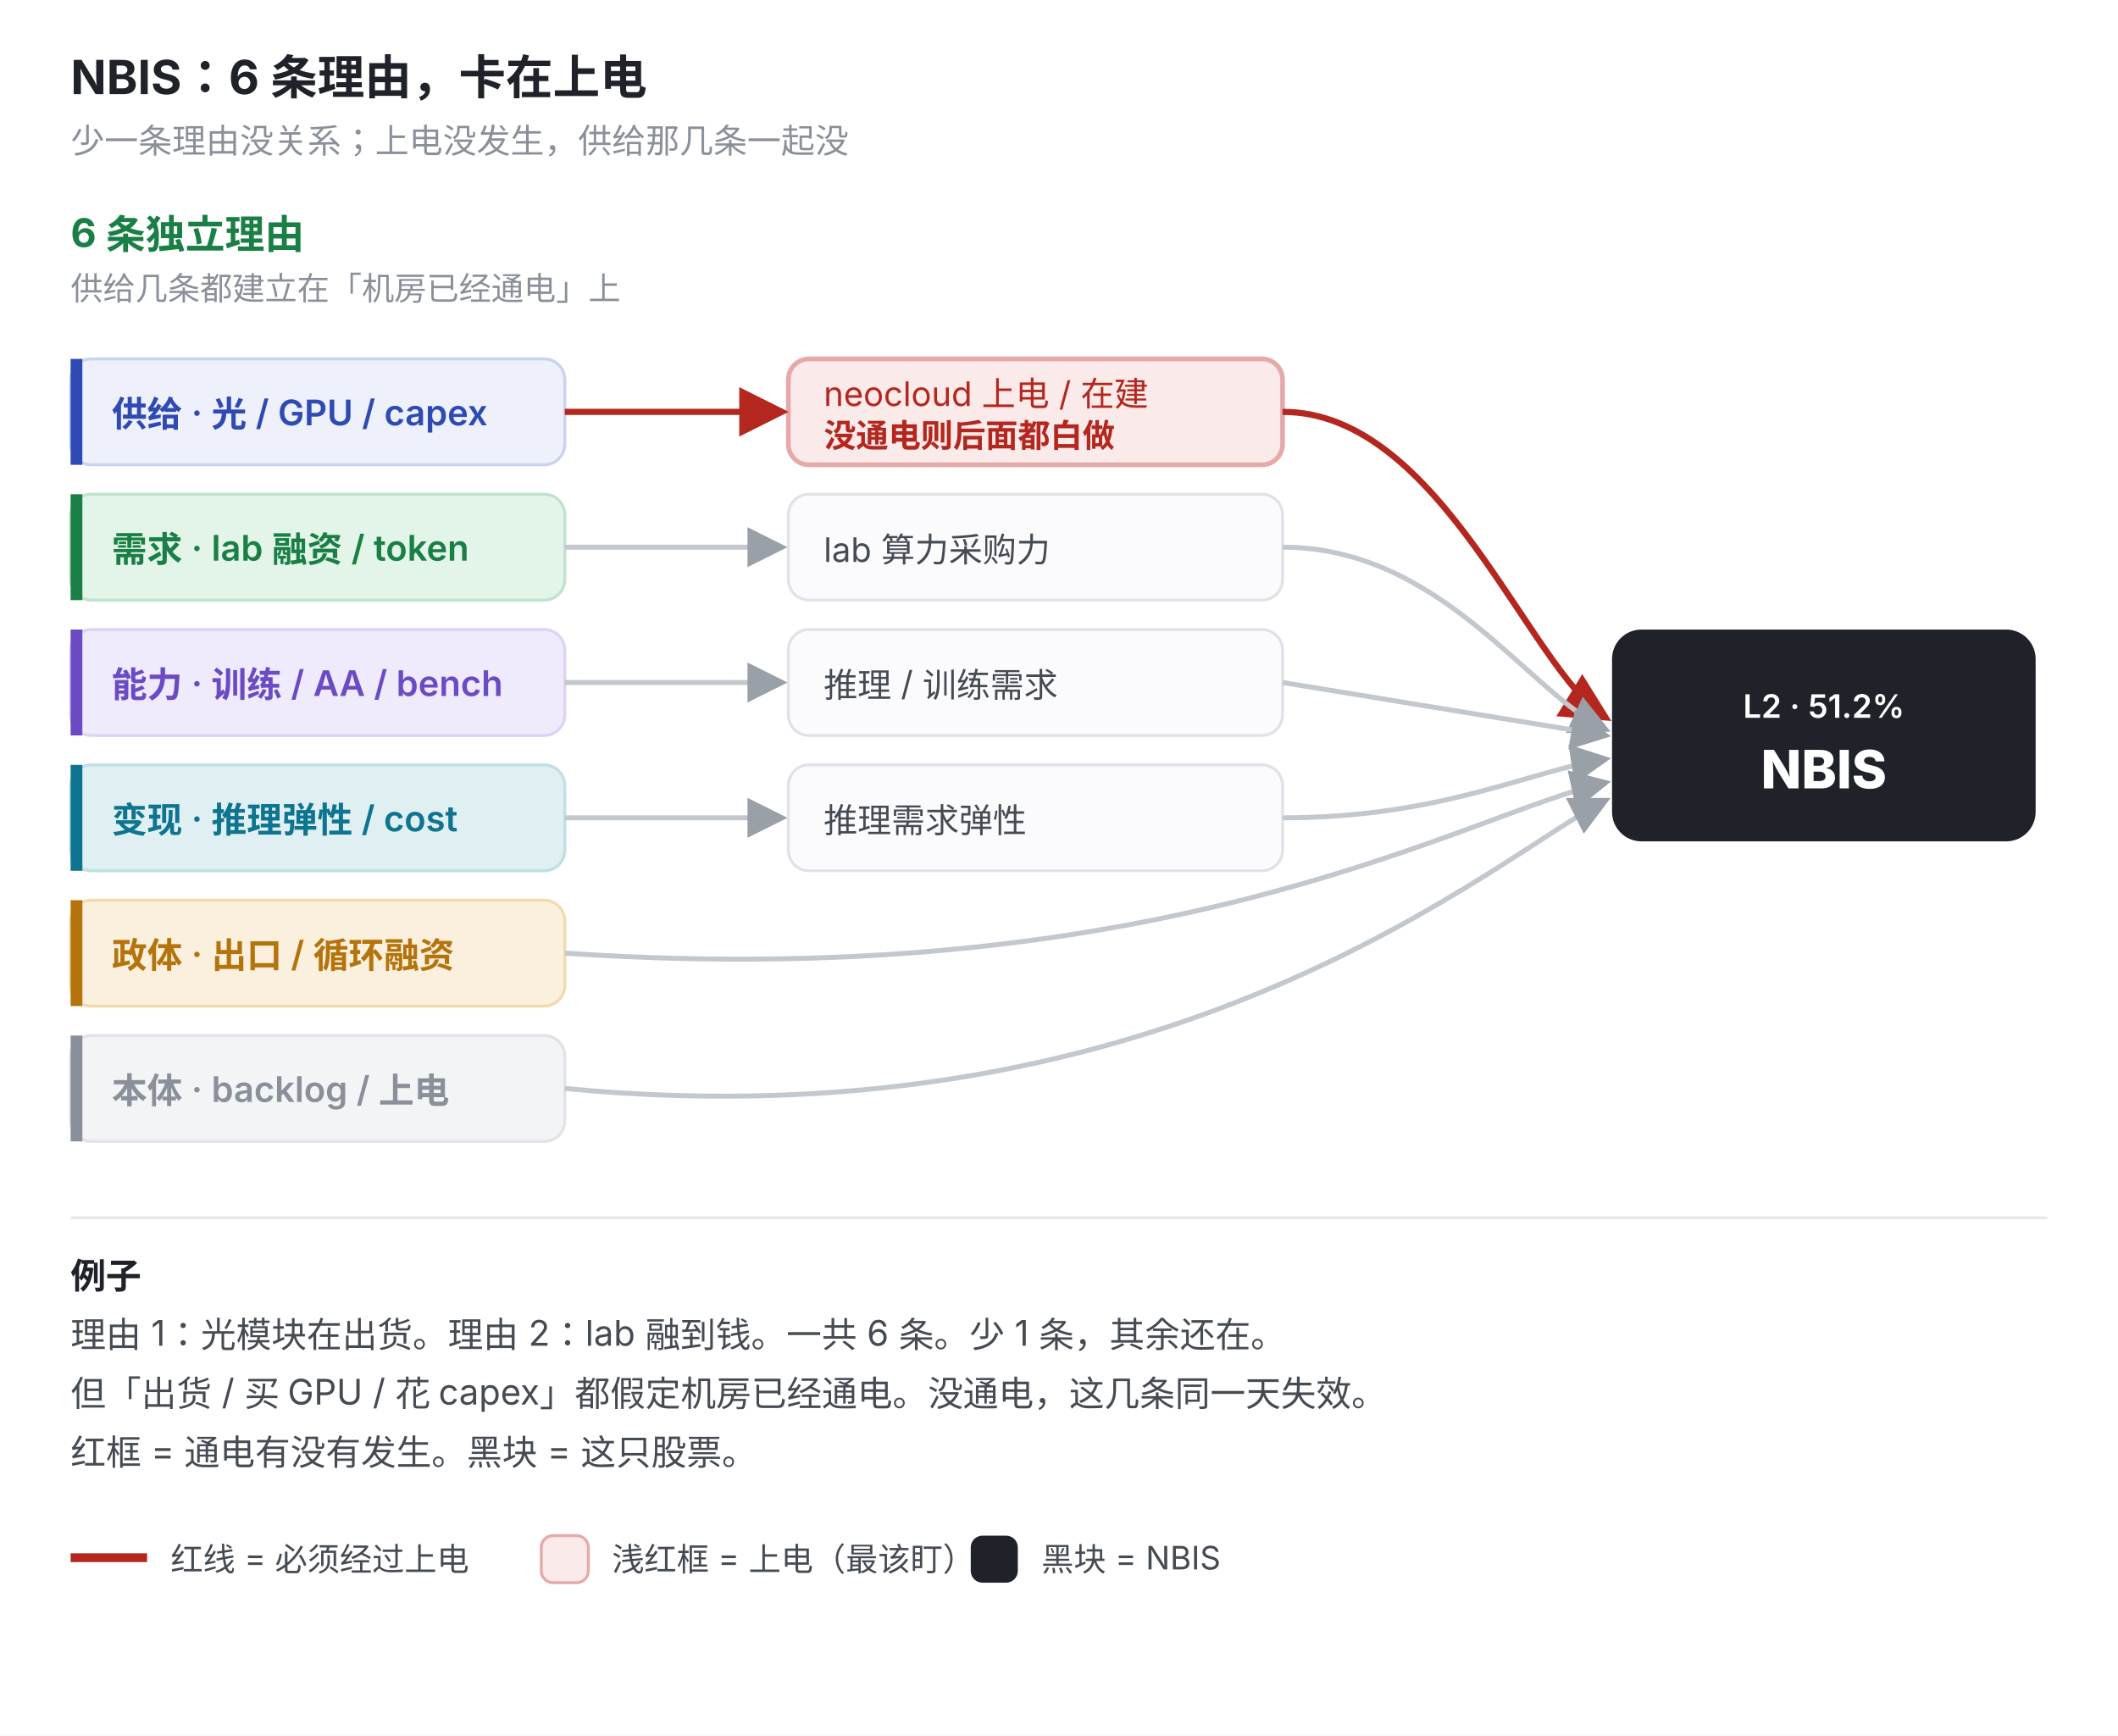
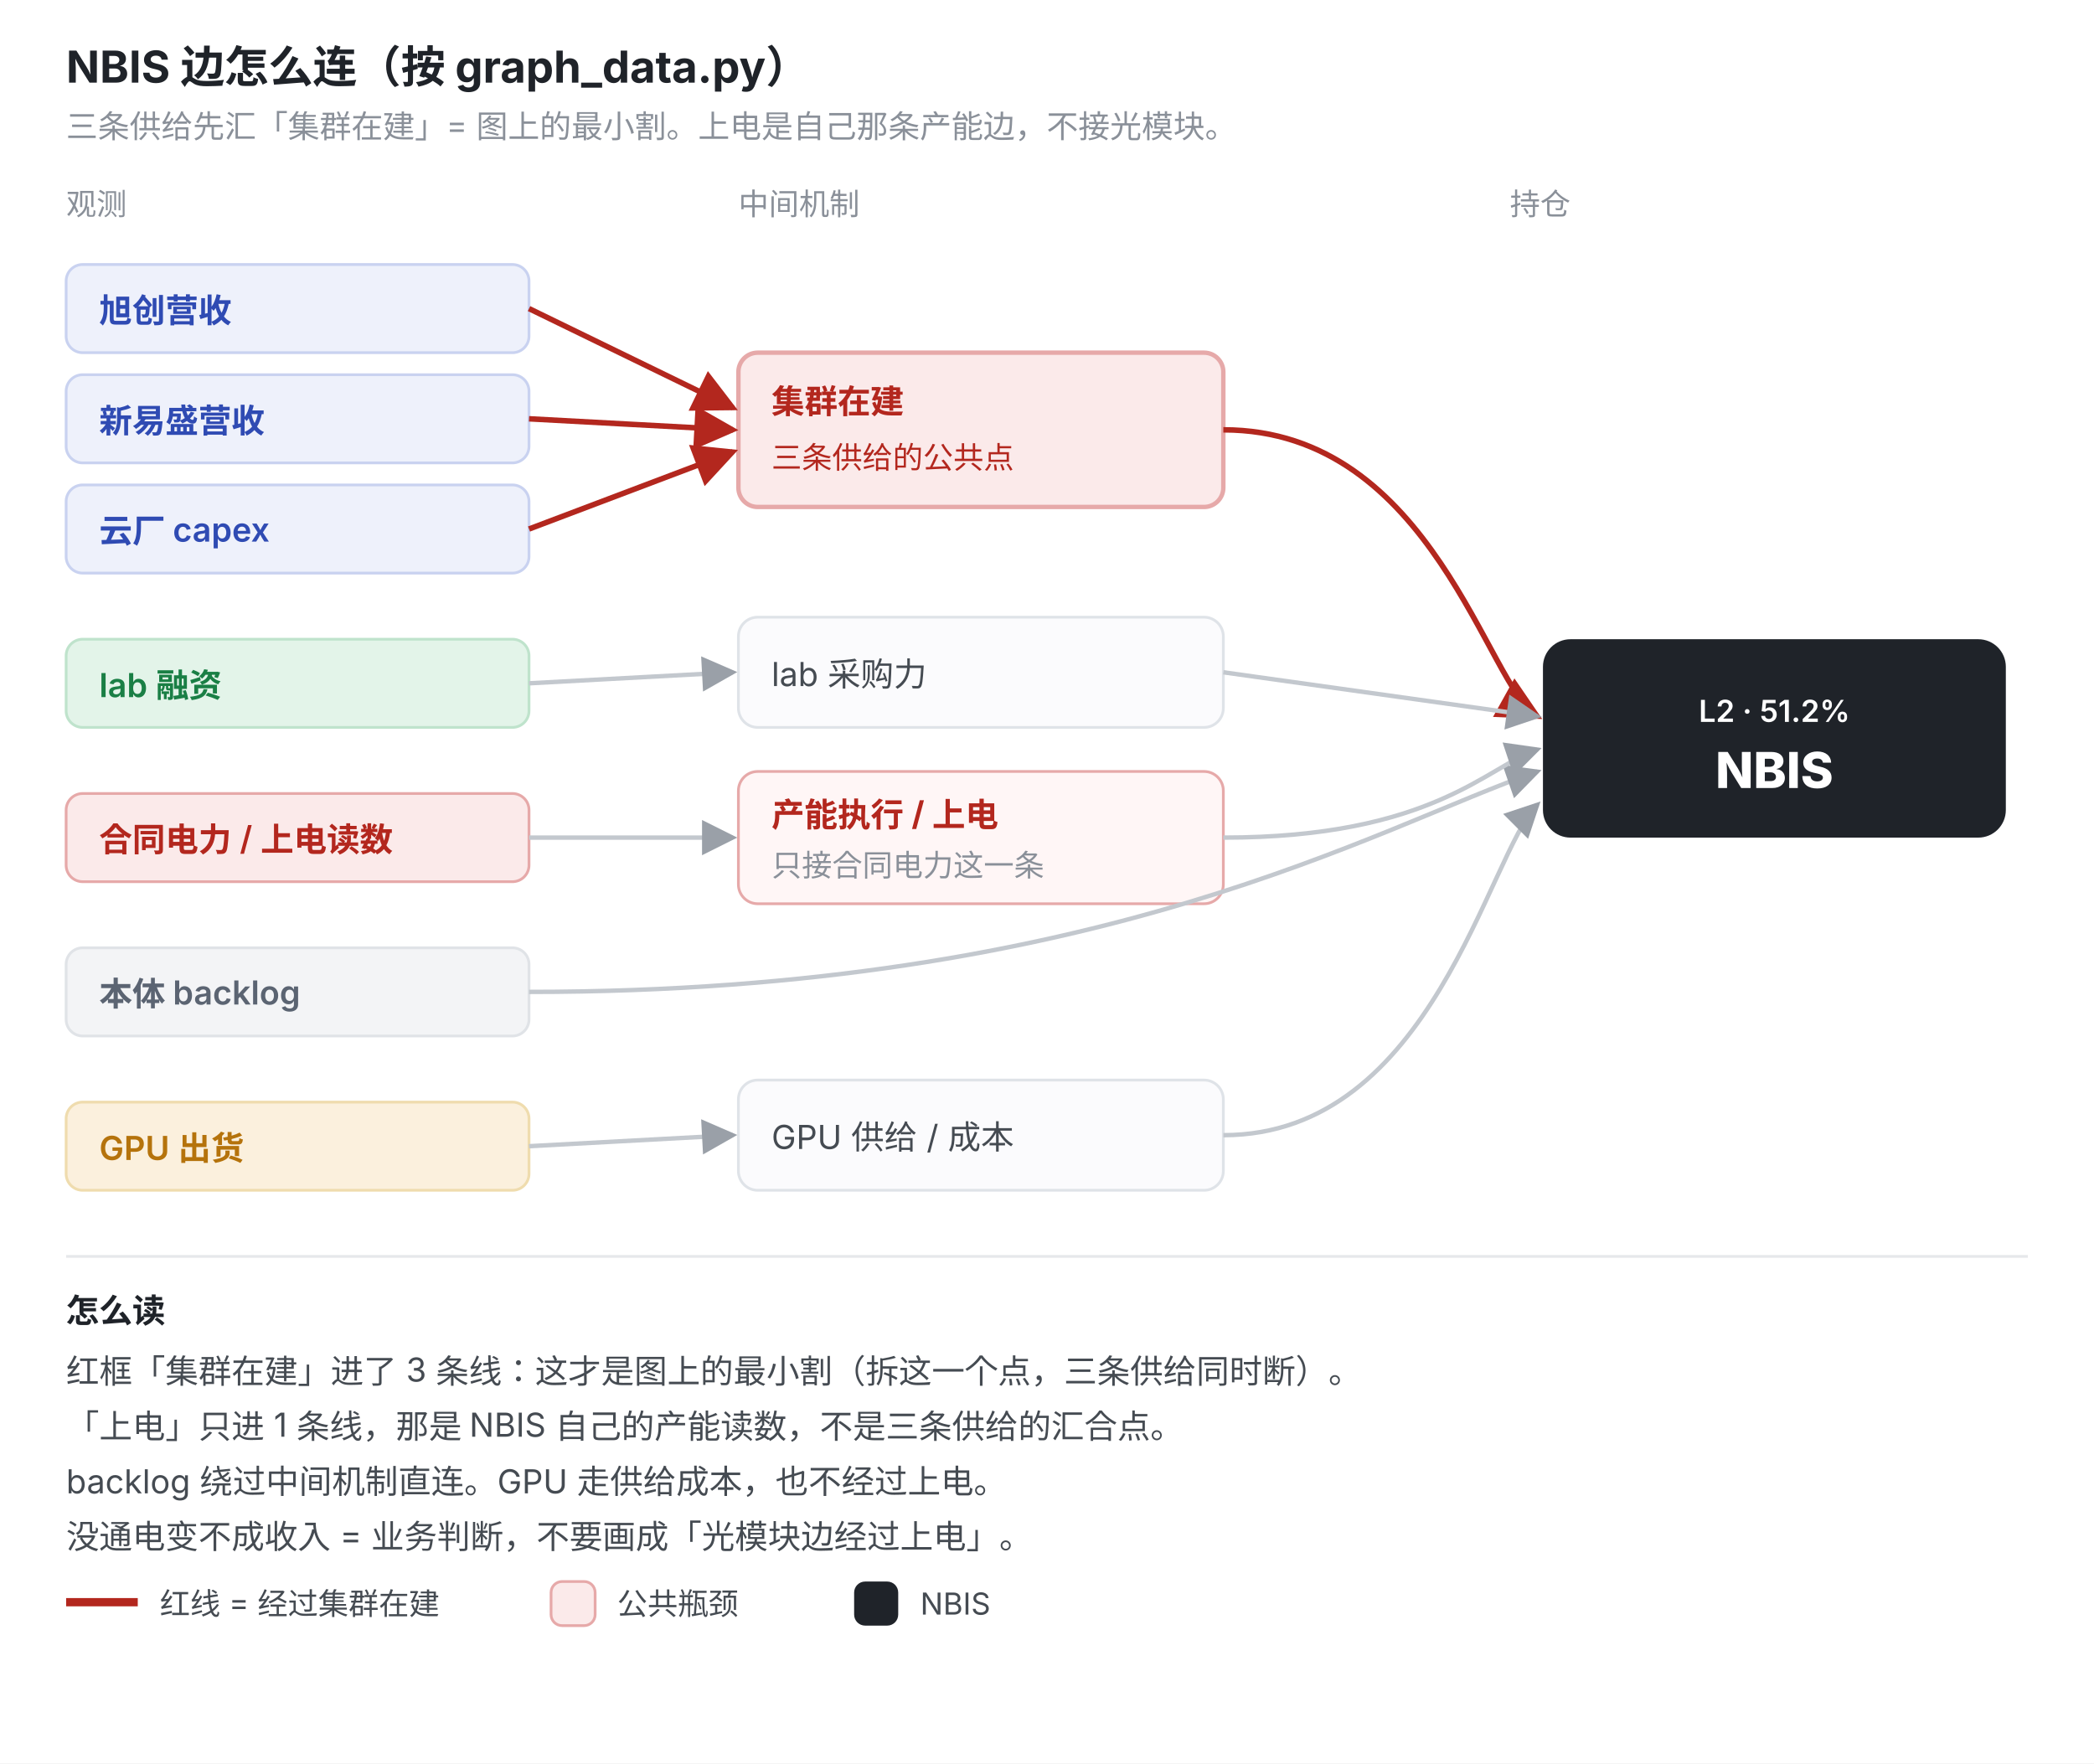
- <svg xmlns="http://www.w3.org/2000/svg" viewBox="0 0 720 590" font-family="-apple-system,BlinkMacSystemFont,'PingFang SC','Microsoft YaHei',sans-serif">
-   <defs>
-     <marker id="ah" markerWidth="8" markerHeight="8" refX="7" refY="4" orient="auto">
-       <path d="M0,0 L8,4 L0,8 z" fill="#9aa0a8" />
-     </marker>
-     <marker id="ahr" markerWidth="8" markerHeight="8" refX="7" refY="4" orient="auto">
-       <path d="M0,0 L8,4 L0,8 z" fill="#b3271e" />
-     </marker>
-   </defs>
-   <rect x="0" y="0" width="720" height="590" fill="#ffffff" />
-   <text x="24" y="32" fill="#1f2329" font-size="16" font-weight="700">NBIS：6 条理由，卡在上电</text>
-   <text x="24" y="52" fill="#8a9099" font-size="11.5">少一条理由没关系；上电没发生，供给那几条一起没</text>
-   <text x="24" y="84" fill="#1a7f45" font-size="13.5" font-weight="700">6 条独立理由</text>
-   <text x="24" y="102" fill="#8a9099" font-size="11">供给几条都建立在「机房已经通电」上</text>
-   <g>
-     <rect x="24" y="122" width="168" height="36" rx="7" fill="#eef1fb" stroke="#c9d2f0" />
-     <rect x="24" y="122" width="4" height="36" fill="#2f4bb3" />
-     <text x="38" y="145" fill="#2f4bb3" font-size="12" font-weight="600">供给 · 光 / GPU / capex</text>
-     <rect x="24" y="168" width="168" height="36" rx="7" fill="#e3f4e9" stroke="#bfe3cc" />
-     <rect x="24" y="168" width="4" height="36" fill="#1a7f45" />
-     <text x="38" y="191" fill="#1a7f45" font-size="12" font-weight="600">需求 · lab 融资 / token</text>
-     <rect x="24" y="214" width="168" height="36" rx="7" fill="#efeafc" stroke="#ddd3f3" />
-     <rect x="24" y="214" width="4" height="36" fill="#6b4bc4" />
-     <text x="38" y="237" fill="#6b4bc4" font-size="12" font-weight="600">能力 · 训练 / AA / bench</text>
-     <rect x="24" y="260" width="168" height="36" rx="7" fill="#e0f0f2" stroke="#bfe0e4" />
-     <rect x="24" y="260" width="4" height="36" fill="#0e7490" />
-     <text x="38" y="283" fill="#0e7490" font-size="12" font-weight="600">变现 · 推理弹性 / cost</text>
-     <rect x="24" y="306" width="168" height="36" rx="7" fill="#fbf0dd" stroke="#efdcae" />
-     <rect x="24" y="306" width="4" height="36" fill="#b5730c" />
-     <text x="38" y="329" fill="#b5730c" font-size="12" font-weight="600">政体 · 出口 / 循环融资</text>
-     <rect x="24" y="352" width="168" height="36" rx="7" fill="#f3f4f6" stroke="#e0e3e7" />
-     <rect x="24" y="352" width="4" height="36" fill="#8a9099" />
-     <text x="38" y="375" fill="#8a9099" font-size="12" font-weight="600">本体 · backlog / 上电</text>
-   </g>
-   <g>
-     <rect x="268" y="122" width="168" height="36" rx="7" fill="#fbeaea" stroke="#e6a9a9" stroke-width="1.6" />
-     <text x="280" y="138" fill="#b3271e" font-size="11.5">neocloud 上电 / 在建</text>
-     <text x="280" y="152" fill="#b3271e" font-size="11" font-weight="700">没通电则后面都白做</text>
-     <rect x="268" y="168" width="168" height="36" rx="7" fill="#fbfbfd" stroke="#dfe3e8" />
-     <text x="280" y="191" fill="#454b52" font-size="11.5">lab 算力采购力</text>
-     <rect x="268" y="214" width="168" height="36" rx="7" fill="#fbfbfd" stroke="#dfe3e8" />
-     <text x="280" y="237" fill="#454b52" font-size="11.5">推理 / 训练需求</text>
-     <rect x="268" y="260" width="168" height="36" rx="7" fill="#fbfbfd" stroke="#dfe3e8" />
-     <text x="280" y="283" fill="#454b52" font-size="11.5">推理需求弹性</text>
-   </g>
+ <svg xmlns="http://www.w3.org/2000/svg" viewBox="0 0 760 640" font-family="-apple-system,BlinkMacSystemFont,'PingFang SC','Microsoft YaHei',sans-serif">
  <defs>
    <marker id="ah2" markerWidth="8" markerHeight="8" refX="7" refY="4" orient="auto">
      <path d="M0,0 L8,4 L0,8 z" fill="#9aa0a8" />
    </marker>
    <marker id="ahr2" markerWidth="8" markerHeight="8" refX="7" refY="4" orient="auto">
      <path d="M0,0 L8,4 L0,8 z" fill="#b3271e" />
    </marker>
  </defs>
-   <line x1="192" y1="140" x2="266" y2="140" stroke="#b3271e" stroke-width="2.1" marker-end="url(#ahr2)" />
-   <line x1="192" y1="186" x2="266" y2="186" stroke="#c3c8ce" stroke-width="1.7" marker-end="url(#ah2)" />
-   <line x1="192" y1="232" x2="266" y2="232" stroke="#c3c8ce" stroke-width="1.7" marker-end="url(#ah2)" />
-   <line x1="192" y1="278" x2="266" y2="278" stroke="#c3c8ce" stroke-width="1.7" marker-end="url(#ah2)" />
-   <rect x="548" y="214" width="144" height="72" rx="10" fill="#1f2329" />
-   <text x="620" y="244" text-anchor="middle" fill="#ffffff" font-size="11" font-weight="600">L2 · 51.2%</text>
-   <text x="620" y="268" text-anchor="middle" fill="#ffffff" font-size="18" font-weight="800">NBIS</text>
-   <path d="M436,140 C490,140 520,228 546,244" fill="none" stroke="#b3271e" stroke-width="2.1" marker-end="url(#ahr2)" />
-   <path d="M436,186 C490,186 520,236 546,248" fill="none" stroke="#c3c8ce" stroke-width="1.7" marker-end="url(#ah2)" />
-   <line x1="436" y1="232" x2="546" y2="250" stroke="#c3c8ce" stroke-width="1.7" marker-end="url(#ah2)" />
-   <path d="M436,278 C490,278 520,262 546,258" fill="none" stroke="#c3c8ce" stroke-width="1.7" marker-end="url(#ah2)" />
-   <path d="M192,324 C400,338 500,276 546,266" fill="none" stroke="#c3c8ce" stroke-width="1.7" marker-end="url(#ah2)" />
-   <path d="M192,370 C400,390 510,290 546,272" fill="none" stroke="#c3c8ce" stroke-width="1.7" marker-end="url(#ah2)" />
-   <line x1="24" y1="414" x2="696" y2="414" stroke="#e6e8eb" />
-   <text x="24" y="438" fill="#1f2329" font-size="12" font-weight="700">例子</text>
-   <text x="24" y="458" fill="#454b52" font-size="12">理由 1：光模块在出货。理由 2：lab 融到钱。一共 6 条。少 1 条，其余还在。</text>
-   <text x="24" y="478" fill="#454b52" font-size="12">但「出货 / 买 GPU / 花 capex」都假定机房已经通电。没通电，这几条同一天失效。</text>
-   <text x="24" y="498" fill="#454b52" font-size="12">红框 = 通电有没有发生。黑块 = 这只股票。</text>
-   <rect x="24" y="528" width="26" height="3" fill="#b3271e" />
-   <text x="58" y="534" fill="#454b52" font-size="11">红线 = 必须经过上电</text>
-   <rect x="184" y="522" width="16" height="16" rx="4" fill="#fbeaea" stroke="#e6a9a9" />
-   <text x="208" y="534" fill="#454b52" font-size="11">浅红框 = 上电（最该盯）</text>
-   <rect x="330" y="522" width="16" height="16" rx="4" fill="#1f2329" />
-   <text x="354" y="534" fill="#454b52" font-size="11">黑块 = NBIS</text>
+   <rect x="0" y="0" width="760" height="640" fill="#ffffff" />
+   <text x="24" y="30" fill="#1f2329" font-size="16" font-weight="700">NBIS 边怎么连（按 graph_data.py）</text>
+   <text x="24" y="50" fill="#8a9099" font-size="11.5">三条供给先汇「集群在建」= 图上的最小割。上电是自己那条产能边，不接光模块。</text>
+   <text x="24" y="78" fill="#8a9099" font-size="11">观测</text>
+   <text x="268" y="78" fill="#8a9099" font-size="11">中间机制</text>
+   <text x="548" y="78" fill="#8a9099" font-size="11">持仓</text>
+   <rect x="24" y="96" width="168" height="32" rx="6" fill="#eef1fb" stroke="#c9d2f0" />
+   <text x="36" y="117" fill="#2f4bb3" font-size="12" font-weight="600">旭创营收</text>
+   <rect x="24" y="136" width="168" height="32" rx="6" fill="#eef1fb" stroke="#c9d2f0" />
+   <text x="36" y="157" fill="#2f4bb3" font-size="12" font-weight="600">新易盛营收</text>
+   <rect x="24" y="176" width="168" height="32" rx="6" fill="#eef1fb" stroke="#c9d2f0" />
+   <text x="36" y="197" fill="#2f4bb3" font-size="12" font-weight="600">云厂 capex</text>
+   <rect x="24" y="232" width="168" height="32" rx="6" fill="#e3f4e9" stroke="#bfe3cc" />
+   <text x="36" y="253" fill="#1a7f45" font-size="12" font-weight="600">lab 融资</text>
+   <rect x="24" y="288" width="168" height="32" rx="6" fill="#fbeaea" stroke="#e6a9a9" />
+   <text x="36" y="309" fill="#b3271e" font-size="12" font-weight="600">合同电力 / 上电读数</text>
+   <rect x="24" y="344" width="168" height="32" rx="6" fill="#f3f4f6" stroke="#e0e3e7" />
+   <text x="36" y="365" fill="#5b6472" font-size="12" font-weight="600">本体 backlog</text>
+   <rect x="24" y="400" width="168" height="32" rx="6" fill="#fbf0dd" stroke="#efdcae" />
+   <text x="36" y="421" fill="#b5730c" font-size="12" font-weight="600">GPU 出货</text>
+   <rect x="268" y="128" width="176" height="56" rx="7" fill="#fbeaea" stroke="#e6a9a9" stroke-width="1.6" />
+   <text x="280" y="150" fill="#b3271e" font-size="12" font-weight="700">集群在建</text>
+   <text x="280" y="170" fill="#b3271e" font-size="11">三条供给的公共点</text>
+   <rect x="268" y="224" width="176" height="40" rx="7" fill="#fbfbfd" stroke="#dfe3e8" />
+   <text x="280" y="249" fill="#454b52" font-size="12">lab 采购力</text>
+   <rect x="268" y="280" width="176" height="48" rx="7" fill="#fff6f6" stroke="#e6a9a9" />
+   <text x="280" y="300" fill="#b3271e" font-size="12" font-weight="700">产能执行 / 上电</text>
+   <text x="280" y="318" fill="#8a9099" font-size="11">只接合同电力这一条</text>
+   <rect x="268" y="392" width="176" height="40" rx="7" fill="#fbfbfd" stroke="#dfe3e8" />
+   <text x="280" y="417" fill="#454b52" font-size="12">GPU 供给 / 成本</text>
+   <rect x="560" y="232" width="168" height="72" rx="10" fill="#1f2329" />
+   <text x="644" y="262" text-anchor="middle" fill="#ffffff" font-size="11" font-weight="600">L2 · 51.2%</text>
+   <text x="644" y="286" text-anchor="middle" fill="#ffffff" font-size="18" font-weight="800">NBIS</text>
+   <line x1="192" y1="112" x2="266" y2="148" stroke="#b3271e" stroke-width="2" marker-end="url(#ahr2)" />
+   <line x1="192" y1="152" x2="266" y2="156" stroke="#b3271e" stroke-width="2" marker-end="url(#ahr2)" />
+   <line x1="192" y1="192" x2="266" y2="164" stroke="#b3271e" stroke-width="2" marker-end="url(#ahr2)" />
+   <line x1="192" y1="248" x2="266" y2="244" stroke="#c3c8ce" stroke-width="1.6" marker-end="url(#ah2)" />
+   <line x1="192" y1="304" x2="266" y2="304" stroke="#c3c8ce" stroke-width="1.6" marker-end="url(#ah2)" />
+   <line x1="192" y1="416" x2="266" y2="412" stroke="#c3c8ce" stroke-width="1.6" marker-end="url(#ah2)" />
+   <path d="M192,360 C400,360 500,300 558,280" fill="none" stroke="#c3c8ce" stroke-width="1.6" marker-end="url(#ah2)" />
+   <path d="M444,156 C520,156 540,250 558,260" fill="none" stroke="#b3271e" stroke-width="2" marker-end="url(#ahr2)" />
+   <line x1="444" y1="244" x2="558" y2="260" stroke="#c3c8ce" stroke-width="1.6" marker-end="url(#ah2)" />
+   <path d="M444,304 C520,304 540,278 558,272" fill="none" stroke="#c3c8ce" stroke-width="1.6" marker-end="url(#ah2)" />
+   <path d="M444,412 C520,412 540,310 558,292" fill="none" stroke="#c3c8ce" stroke-width="1.6" marker-end="url(#ah2)" />
+   <line x1="24" y1="456" x2="736" y2="456" stroke="#e6e8eb" />
+   <text x="24" y="480" fill="#1f2329" font-size="12" font-weight="700">怎么读</text>
+   <text x="24" y="502" fill="#454b52" font-size="12">红框「集群在建」进了 3 条线：这才是图上的最小割（拆这一个点，三条供给同时断）。</text>
+   <text x="24" y="522" fill="#454b52" font-size="12">「上电」只进 1 条线，那是 NBIS 自己的产能读数，不是三条供给的汇合点。</text>
+   <text x="24" y="542" fill="#454b52" font-size="12">backlog 绕过中间机制直连。GPU 走供给成本，也不经过上电。</text>
+   <text x="24" y="562" fill="#454b52" font-size="12">没通电变不成收入 = 业务判断，不要画成「光模块边经过上电」。</text>
+   <rect x="24" y="580" width="26" height="3" fill="#b3271e" />
+   <text x="58" y="586" fill="#454b52" font-size="11">红线 = 经过集群在建</text>
+   <rect x="200" y="574" width="16" height="16" rx="4" fill="#fbeaea" stroke="#e6a9a9" />
+   <text x="224" y="586" fill="#454b52" font-size="11">公共瓶颈</text>
+   <rect x="310" y="574" width="16" height="16" rx="4" fill="#1f2329" />
+   <text x="334" y="586" fill="#454b52" font-size="11">NBIS</text>
</svg>
